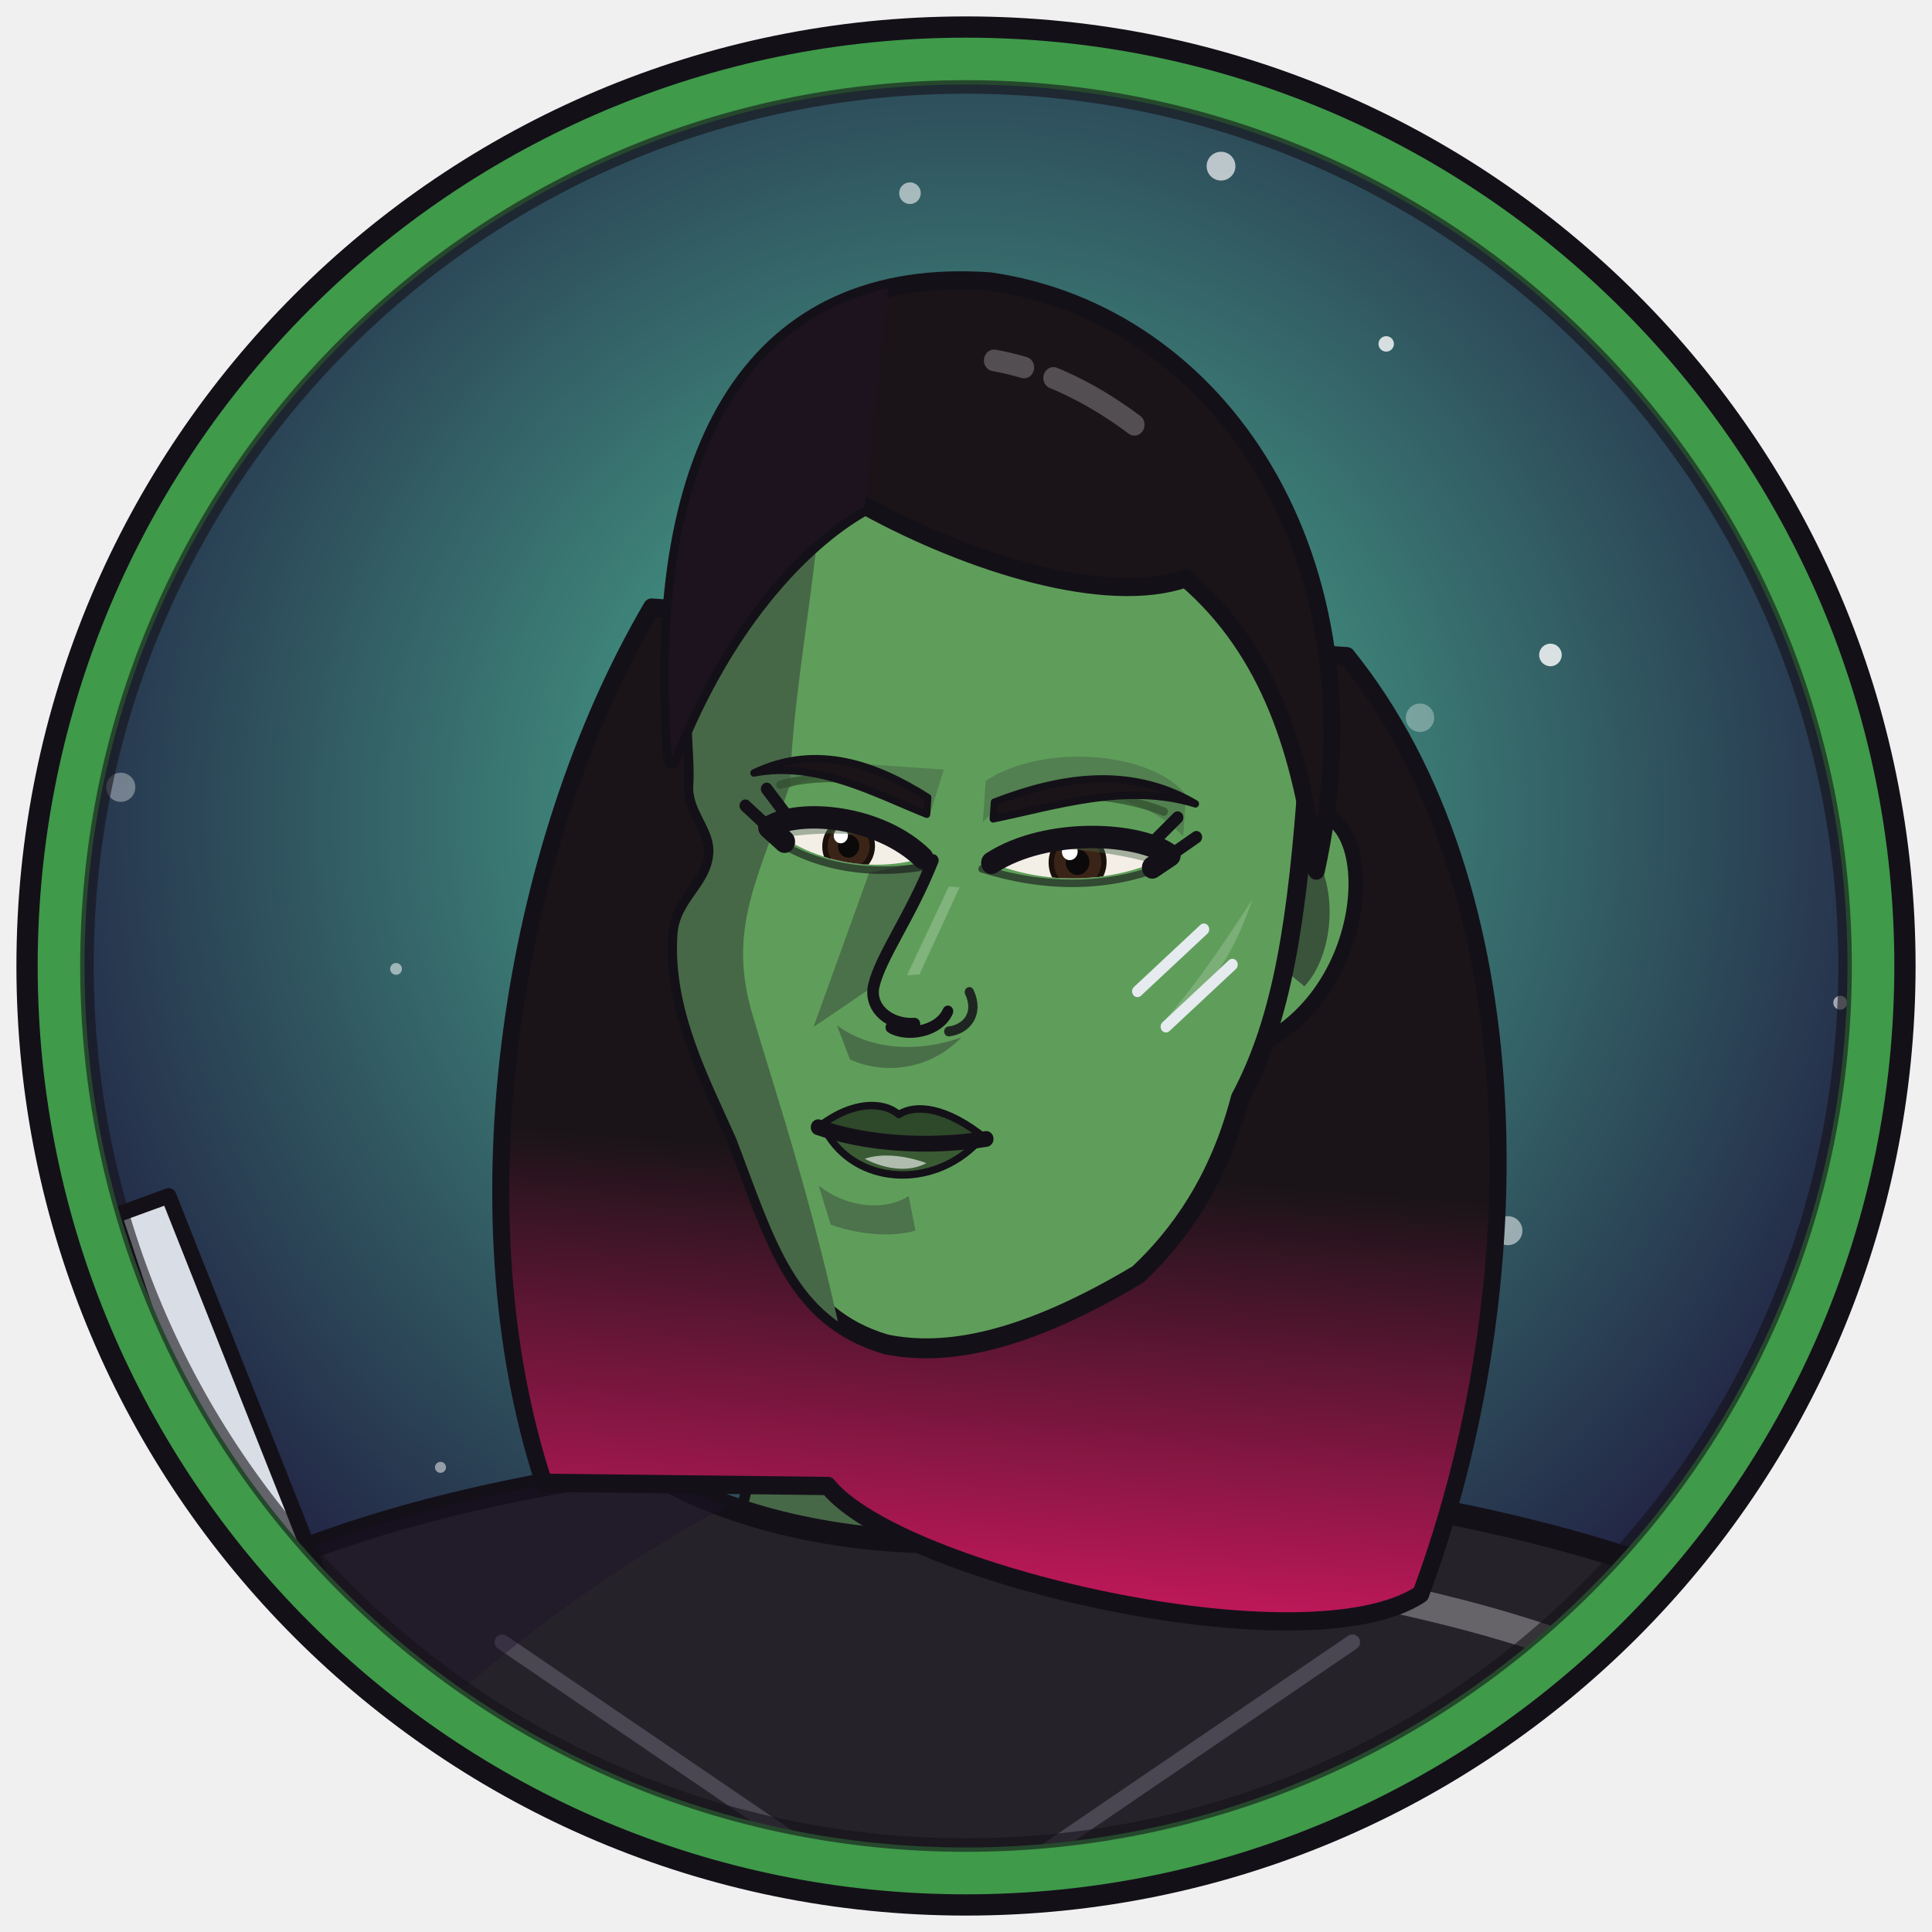
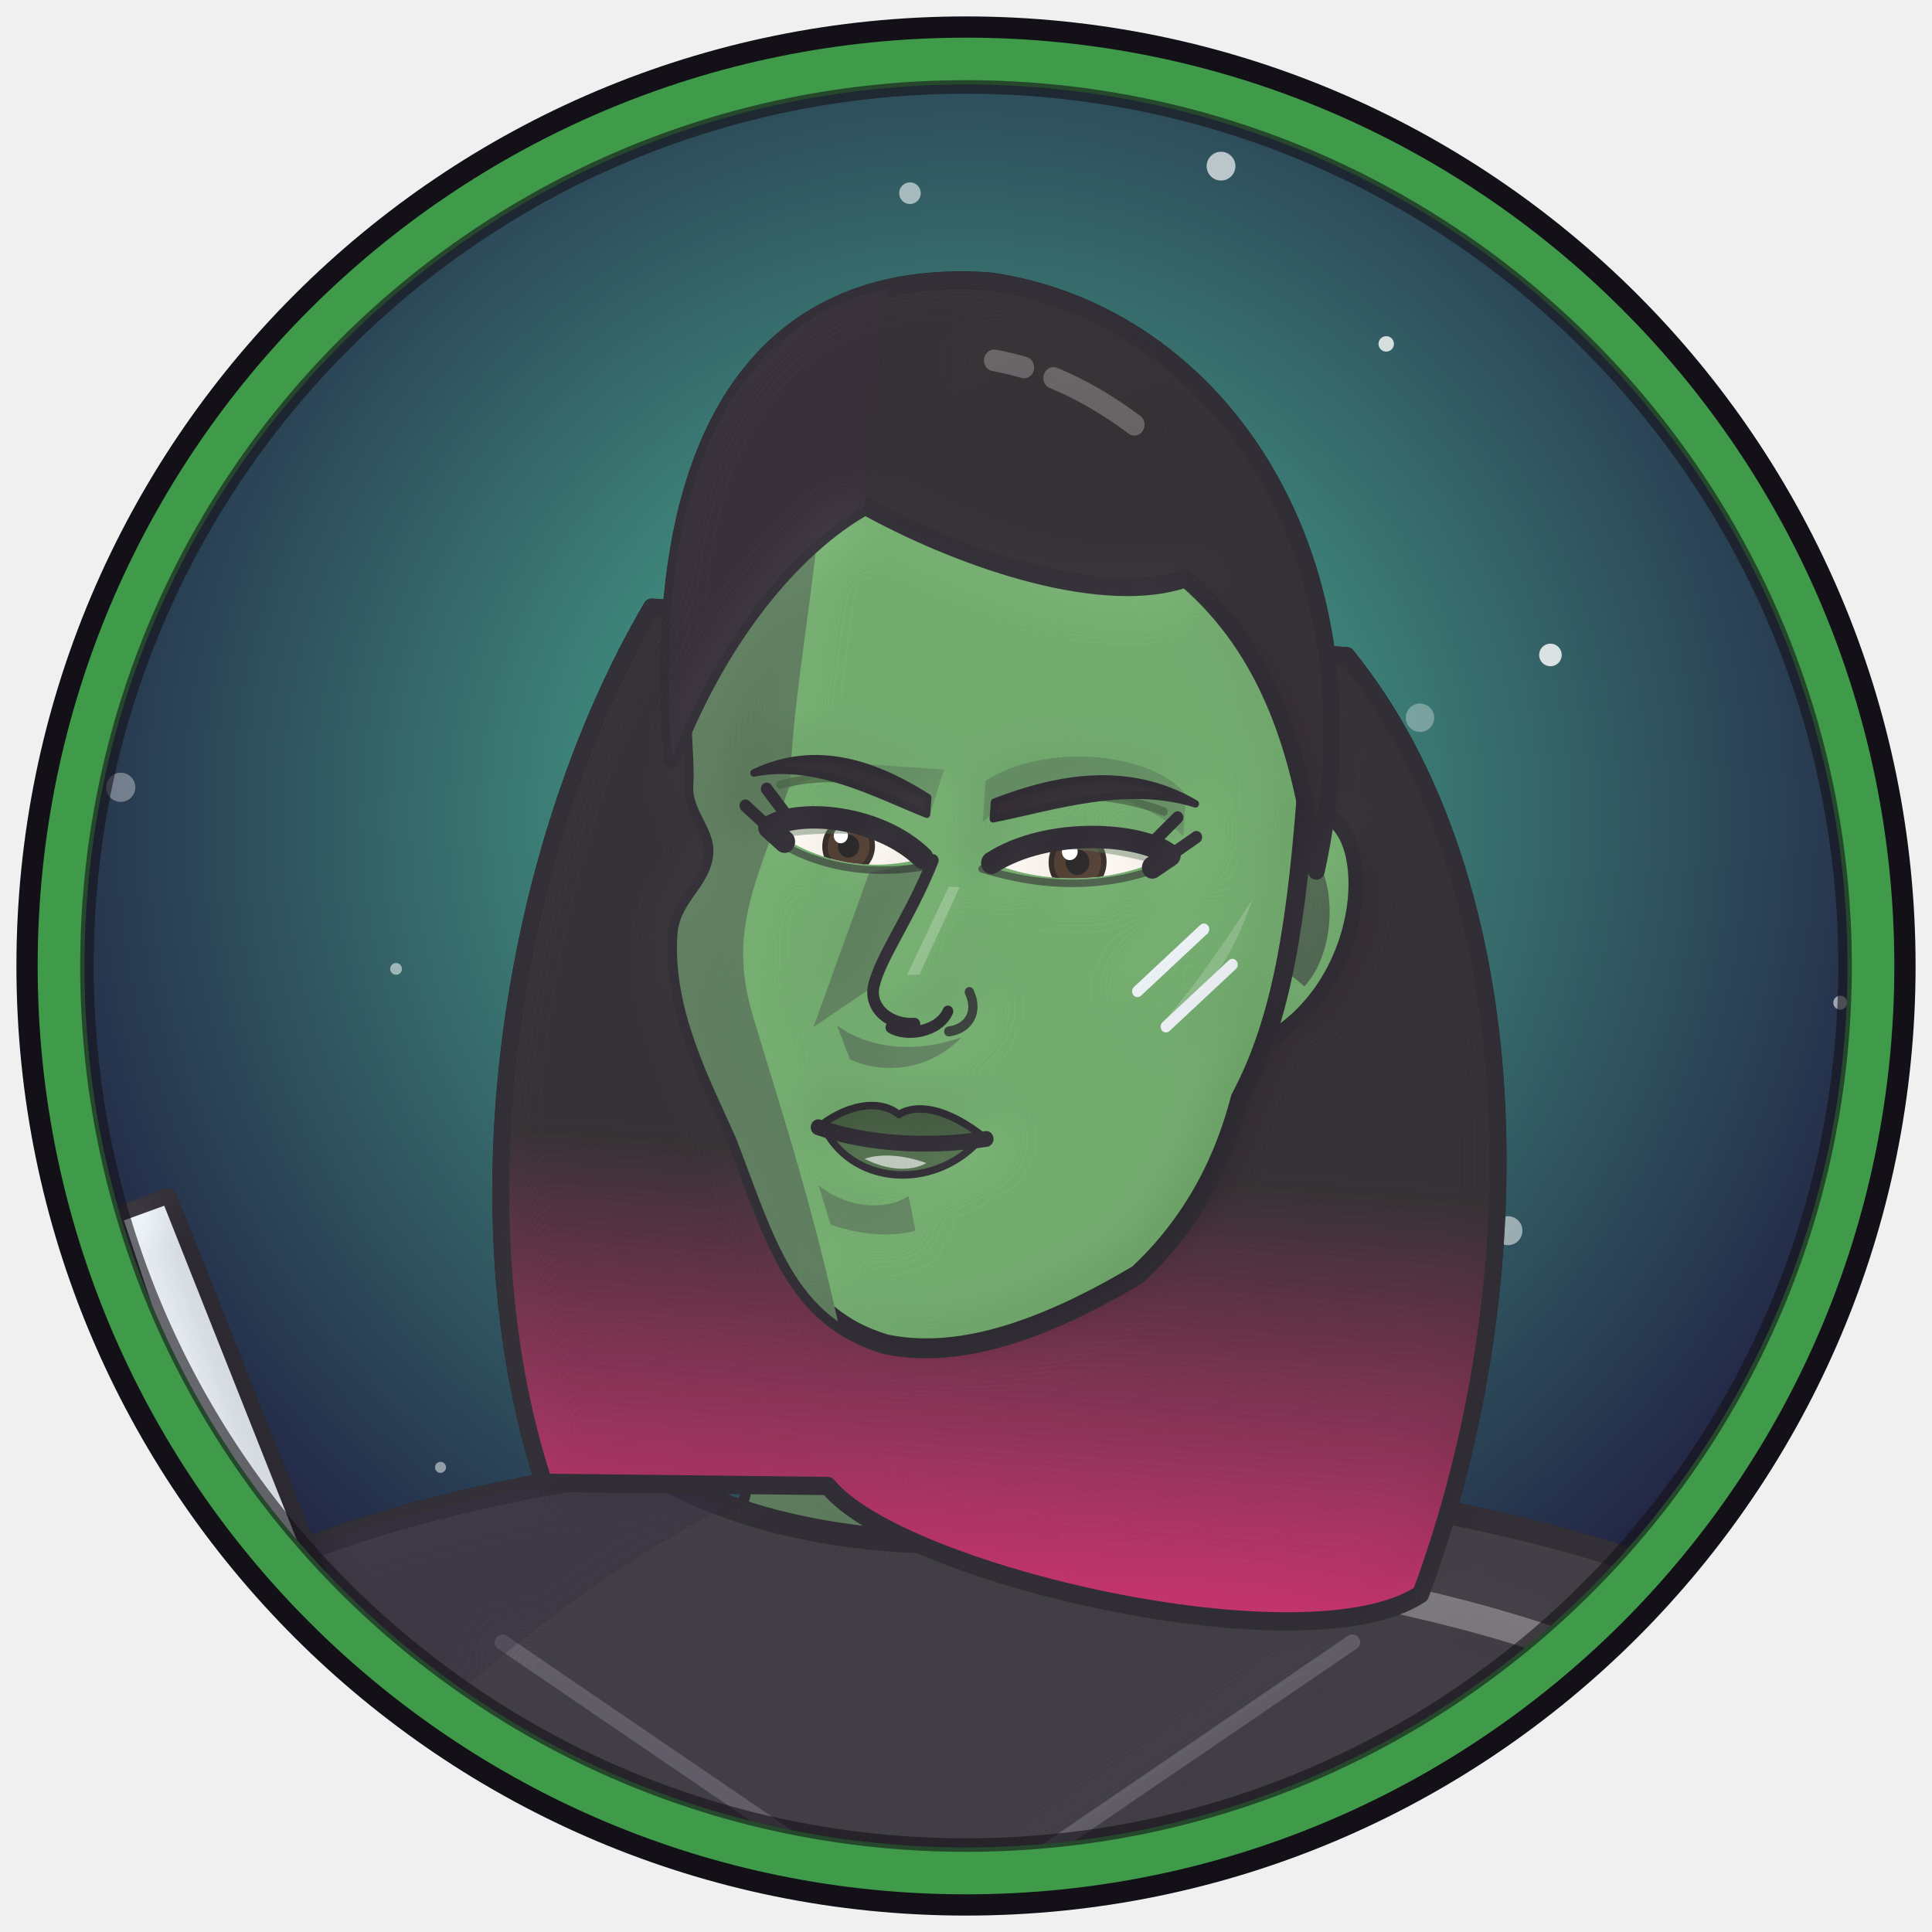
<svg xmlns="http://www.w3.org/2000/svg" viewBox="0 0 200 200" role="img" aria-label="Gamora">
  <defs>
    <linearGradient id="gamora-0" x1="0" y1="0" x2="0" y2="1">
      <stop offset="0" stop-color="#1a1418" stop-opacity="1" />
      <stop offset="0.55" stop-color="#1a1418" stop-opacity="1" />
      <stop offset="1" stop-color="#c2185b" stop-opacity="1" />
    </linearGradient>
    <clipPath id="gamora-1">
      <path d="M102.4,35 C127.4,35 140.1,52 140.1,76 C140.1,80 139.1,84 139.1,87 C139.1,90 135.9,92 135.9,95 C135.9,99 139.8,101 139.8,105 C139.8,114 134.4,122 130.4,129 C124.4,141 121.2,150 109.2,152.5 C101.2,153.5 91.2,151 77.3,142 C72.3,137 67.7,130 65.7,120 C60.9,110 59.9,98 59.9,80 C59.9,52 76.4,35 102.4,35Z" />
    </clipPath>
    <clipPath id="gamora-2">
      <path d="M76.9,91.4 C81,88.9 93,89 99.9,93.8 C93,95.9 84.3,95.5 76.9,91.4Z" />
    </clipPath>
    <clipPath id="gamora-3">
      <path d="M129,91.4 C125.3,88.9 114.9,89 108.8,93.8 C114.9,95.9 122.5,95.5 129,91.4Z" />
    </clipPath>
    <clipPath id="gamora-4">
      <path d="M-12,214 C-10,176 14.8,160 73,153 C89,162 117,162 133,152 C178.2,158 210,176 212,214Z" />
    </clipPath>
    <clipPath id="gamora-5">
      <path d="M-12,214 C-10,176 14.8,160 73,153 C89,162 117,162 133,152 C178.2,158 210,176 212,214Z" />
    </clipPath>
    <clipPath id="gamora-6">
      <path d="M87.4,116 C87.4,132 85.4,146 79.4,166 L125.4,166 C119.4,146 117.4,132 117.4,116Z" />
    </clipPath>
    <clipPath id="gamora-7">
      <path d="M57.9,92 C51.9,54 75.4,26 105.4,24 C135.4,24 148.1,46 142.1,84 C136.1,66 126.1,56 119.4,52 C105.4,58 87.4,62 77.4,58 C65.9,66 60.9,78 57.9,92Z" />
    </clipPath>
    <radialGradient id="gamora-8" cx="0.5" cy="0.42" r="0.62">
      <stop offset="0" stop-color="#4fbf9a" stop-opacity="1" />
      <stop offset="1" stop-color="#1a0a36" stop-opacity="1" />
    </radialGradient>
    <clipPath id="gamora-disc">
      <circle cx="100" cy="100" r="93" />
    </clipPath>
+     <filter id="gamora-air" x="-10%" y="-10%" width="120%" height="120%" color-interpolation-filters="sRGB">
+       <feColorMatrix in="SourceGraphic" type="matrix" values="0 0 0 0 0  0 0 0 0 0  0 0 0 0 0  .30 .59 .11 0 0" result="lum" />
+       <feComposite in="lum" in2="SourceAlpha" operator="in" result="lumA" />
+       <feGaussianBlur in="lumA" stdDeviation="2.2" result="bump" />
+       <feDiffuseLighting in="bump" surfaceScale="2.4" diffuseConstant="1.15" lighting-color="#ffffff" result="dif">
+         <feDistantLight azimuth="225" elevation="48" />
+       </feDiffuseLighting>
+       <feSpecularLighting in="bump" surfaceScale="2.4" specularConstant="0.55" specularExponent="22" lighting-color="#ffffff" result="spc">
+         <feDistantLight azimuth="225" elevation="58" />
+       </feSpecularLighting>
+       <feComposite in="spc" in2="SourceAlpha" operator="in" result="spcA" />
+       <feComposite in="SourceGraphic" in2="dif" operator="arithmetic" k1="0.85" k2="0.15" k3="0" k4="0" result="lit" />
+       <feComposite in="lit" in2="spcA" operator="arithmetic" k1="0" k2="1" k3="0.55" k4="0" />
+     </filter>
  </defs>
  <circle cx="100" cy="100" r="96" fill="url(#gamora-8)" />
  <g clip-path="url(#gamora-disc)">
    <circle cx="130.0" cy="180.9" r="0.72" fill="#fff" opacity="0.36" />
    <circle cx="45.6" cy="151.9" r="0.57" fill="#fff" opacity="0.50" />
    <circle cx="160.5" cy="67.8" r="1.17" fill="#fff" opacity="0.81" />
    <circle cx="190.5" cy="103.8" r="0.72" fill="#fff" opacity="0.57" />
    <circle cx="88.9" cy="116.8" r="0.66" fill="#fff" opacity="0.79" />
    <circle cx="23.5" cy="156.1" r="0.35" fill="#fff" opacity="0.49" />
    <circle cx="88.1" cy="108.2" r="1.13" fill="#fff" opacity="0.69" />
    <circle cx="147.0" cy="74.3" r="1.47" fill="#fff" opacity="0.32" />
    <circle cx="12.5" cy="81.5" r="1.51" fill="#fff" opacity="0.35" />
    <circle cx="156.1" cy="127.4" r="1.50" fill="#fff" opacity="0.52" />
    <circle cx="153.3" cy="157.7" r="1.14" fill="#fff" opacity="0.70" />
    <circle cx="60.7" cy="177.2" r="1.38" fill="#fff" opacity="0.79" />
    <circle cx="127.8" cy="94.8" r="1.34" fill="#fff" opacity="0.47" />
    <circle cx="41.0" cy="100.3" r="0.61" fill="#fff" opacity="0.53" />
    <circle cx="101.5" cy="176.7" r="0.87" fill="#fff" opacity="0.41" />
    <circle cx="136.5" cy="143.6" r="1.60" fill="#fff" opacity="0.32" />
    <circle cx="143.5" cy="35.6" r="0.80" fill="#fff" opacity="0.80" />
    <circle cx="68.2" cy="13.2" r="0.94" fill="#fff" opacity="0.80" />
    <circle cx="115.6" cy="7.2" r="0.41" fill="#fff" opacity="0.49" />
    <circle cx="194.2" cy="96.8" r="1.25" fill="#fff" opacity="0.71" />
    <circle cx="94.2" cy="20.0" r="1.12" fill="#fff" opacity="0.57" />
    <circle cx="198.4" cy="19.0" r="1.50" fill="#fff" opacity="0.76" />
    <circle cx="126.4" cy="17.2" r="1.49" fill="#fff" opacity="0.67" />
    <circle cx="112.8" cy="130.6" r="0.93" fill="#fff" opacity="0.72" />
    <circle cx="118.2" cy="112.3" r="1.60" fill="#fff" opacity="0.35" />
-     <g transform="matrix(-1 0 0 1 200 0)">
-       <path d="M87.4,116 C87.4,132 85.4,146 79.4,166 L125.4,166 C119.4,146 117.4,132 117.4,116Z" fill="#5f9e5a" stroke="#141018" stroke-width="2.2" stroke-linejoin="round" stroke-linecap="round" />
-       <g clip-path="url(#gamora-6)">
-         <path d="M60,110 L140,110 L140,138 L102.4,144 L60,138Z" fill="#3a533b" />
-         <path d="M107.4,140 L140,134 L140,180 L111.4,180Z" fill="#476847" />
-       </g>
-       <path d="M97.4,142 C98.4,150 96.4,156 93.4,162" fill="none" stroke="#304f2d" stroke-width="1" stroke-linecap="round" stroke-linejoin="round" opacity=".6" />
-       <path d="M-12,214 C-10,176 14.8,160 73,153 C89,162 117,162 133,152 C178.2,158 210,176 212,214Z" fill="#26222a" stroke="#141018" stroke-width="2.4" stroke-linejoin="round" stroke-linecap="round" />
-       <g clip-path="url(#gamora-4)">
-         <path d="M60,170 L104,200 L148,170" fill="none" stroke="#4a4652" stroke-width="1.6" stroke-linecap="round" stroke-linejoin="round" />
-       </g>
-       <g clip-path="url(#gamora-5)">
-         <path d="M117,152 C143,164 169,186 183,214 L240,214 L240,140Z" fill="#1a0f2a" opacity=".38" />
-         <path d="M33,214 C43,200 73,194 101,202 L101,214Z" fill="#1a0f2a" opacity=".22" />
-         <path d="M4,196 C14,180 30,170 63,164" fill="none" stroke="#fff" stroke-width="3" stroke-linecap="round" stroke-linejoin="round" opacity=".3" />
-       </g>
-       <g transform="translate(0 -6) rotate(-4 100 132) translate(100 104) scale(0.8 0.86) translate(-100 -104)">
-         <path d="M55.9,66 C29.9,92 25.9,140 37.9,178 C51.9,188 105.4,180 115.4,170 L152.1,172 C166.1,140 162.1,96 146.1,66Z" fill="url(#gamora-0)" stroke="#141018" stroke-width="2.2" stroke-linejoin="round" stroke-linecap="round" />
-         <g transform="translate(0.9 0)">
-           <path d="M61,86 C50,80 47,104 62,113" fill="#5f9e5a" stroke="#141018" stroke-width="1.9" stroke-linejoin="round" stroke-linecap="round" />
-           <path d="M57.5,90 C54,94 54,102 57.5,106 L60.5,104 C58,100 58,95 59.5,92Z" fill="#3a533b" />
+     <g filter="url(#gamora-air)">
+       <g transform="matrix(-1 0 0 1 200 0)">
+         <path d="M87.4,116 C87.4,132 85.4,146 79.4,166 L125.4,166 C119.4,146 117.4,132 117.4,116Z" fill="#5f9e5a" stroke="#141018" stroke-width="2.2" stroke-linejoin="round" stroke-linecap="round" />
+         <g clip-path="url(#gamora-6)">
+           <path d="M60,110 L140,110 L140,138 L102.4,144 L60,138Z" fill="#3a533b" />
+           <path d="M107.4,140 L140,134 L140,180 L111.4,180Z" fill="#476847" />
        </g>
-         <path d="M102.4,35 C127.4,35 140.1,52 140.1,76 C140.1,80 139.1,84 139.1,87 C139.1,90 135.9,92 135.9,95 C135.9,99 139.8,101 139.8,105 C139.8,114 134.4,122 130.4,129 C124.4,141 121.2,150 109.2,152.5 C101.2,153.5 91.2,151 77.3,142 C72.3,137 67.7,130 65.7,120 C60.9,110 59.9,98 59.9,80 C59.9,52 76.4,35 102.4,35Z" fill="#5f9e5a" stroke="#141018" stroke-width="2.4" stroke-linejoin="round" stroke-linecap="round" />
-         <g clip-path="url(#gamora-1)">
-           <path d="M127.4,28 C122.4,48 127.4,70 126.6,86 C130,98 133.4,104 129.4,114 C125.4,124 119,138 113.2,158 L220,158 L220,28Z" fill="#476847" />
-           <path d="M75.4,89 C82.4,83 96.4,83 101.4,89 L101.4,84 C94.4,79 80.4,79 75.4,84Z" fill="#476847" opacity=".55" />
-           <path d="M108.4,89 C113.9,83 124.9,83 129.4,89 L130.9,83 L106.9,83Z" fill="#476847" opacity=".55" />
-           <path d="M107.6,134.5 C110.4,136.5 115.4,136.5 119.3,134 L117.4,138.6 C113.4,139.6 109.4,139.6 106.4,138.6Z" fill="#476847" opacity=".8" />
-           <path d="M107.5,94 C109.9,101 113.4,106 114,109.6 L121.4,115 L115.6,96Z" fill="#476847" opacity=".85" />
-           <path d="M102.2,115 C108.4,117.5 114.4,117 118.4,114.6 L116.4,118.6 C112.4,120 106.4,119.6 102.2,115Z" fill="#446344" opacity=".8" />
-           <path d="M83.4,54 C91.4,46 101.4,44 111.4,45 C101.4,48 93.4,52 87.4,60Z" fill="#82b37e" opacity=".8" />
-           <path d="M65.9,96 C67.9,103 70.9,108 75.9,111 C71.9,106 68.9,101 65.9,96Z" fill="#82b37e" opacity=".8" />
+         <path d="M97.4,142 C98.4,150 96.4,156 93.4,162" fill="none" stroke="#304f2d" stroke-width="1" stroke-linecap="round" stroke-linejoin="round" opacity=".6" />
+         <path d="M-12,214 C-10,176 14.8,160 73,153 C89,162 117,162 133,152 C178.2,158 210,176 212,214Z" fill="#26222a" stroke="#141018" stroke-width="2.4" stroke-linejoin="round" stroke-linecap="round" />
+         <g clip-path="url(#gamora-4)">
+           <path d="M60,170 L104,200 L148,170" fill="none" stroke="#4a4652" stroke-width="1.6" stroke-linecap="round" stroke-linejoin="round" />
        </g>
-         <path d="M67.9,104 L75.9,112 M71.9,100 L79.9,108" fill="none" stroke="#e6ebf0" stroke-width="1.4" stroke-linecap="round" stroke-linejoin="round" />
-         <g clip-path="url(#gamora-2)">
-           <path d="M76.9,91.4 C81,88.9 93,89 99.9,93.8 C93,95.9 84.3,95.5 76.9,91.4Z" fill="#f3eee6" />
-           <circle cx="88.8" cy="93" r="3.4" fill="#3a2418" />
-           <circle cx="88.8" cy="93" r="3.4" fill="none" stroke="#1a100b" stroke-width=".7" />
-           <circle cx="88.8" cy="93" r="1.53" fill="#0b090a" />
-           <circle cx="89.9" cy="91.8" r="1.02" fill="#fff" />
-           <path d="M80.9,85 L97.9,85 L99.9,92 C93,91.2 83.8,91.2 76.9,93Z" fill="#446344" opacity=".45" />
+         <g clip-path="url(#gamora-5)">
+           <path d="M117,152 C143,164 169,186 183,214 L240,214 L240,140Z" fill="#1a0f2a" opacity=".38" />
+           <path d="M33,214 C43,200 73,194 101,202 L101,214Z" fill="#1a0f2a" opacity=".22" />
+           <path d="M4,196 C14,180 30,170 63,164" fill="none" stroke="#fff" stroke-width="3" stroke-linecap="round" stroke-linejoin="round" opacity=".3" />
        </g>
-         <path d="M79.1,93 L76.9,91.4 C81,88.9 93,89 99.9,93.8" fill="none" stroke="#141018" stroke-width="2.7" stroke-linecap="round" stroke-linejoin="round" />
-         <path d="M101.1,94.6 C93,96.4 84.3,96.1 76.5,92.2" fill="none" stroke="#141018" stroke-width="0.9" stroke-linecap="round" stroke-linejoin="round" opacity=".6" />
-         <path d="M78.1,86.2 C85,84.2 93,84.6 98.1,87" fill="none" stroke="#304f2d" stroke-width="1" stroke-linecap="round" stroke-linejoin="round" opacity=".75" />
-         <path d="M76.9,91.4 L73.7,89 M79.1,89.8 L76.3,86.8" fill="none" stroke="#141018" stroke-width="1.5" stroke-linecap="round" stroke-linejoin="round" />
-         <g clip-path="url(#gamora-3)">
-           <path d="M129,91.4 C125.3,88.9 114.9,89 108.8,93.8 C114.9,95.9 122.5,95.5 129,91.4Z" fill="#f3eee6" />
-           <circle cx="118.5" cy="93" r="3.06" fill="#3a2418" />
-           <circle cx="118.5" cy="93" r="3.06" fill="none" stroke="#1a100b" stroke-width=".7" />
-           <circle cx="118.5" cy="93" r="1.377" fill="#0b090a" />
-           <circle cx="119.6" cy="91.8" r="0.918" fill="#fff" />
-           <path d="M125,85 L110.8,85 L108.8,92 C114.9,91.2 122.9,91.2 129,93Z" fill="#446344" opacity=".45" />
+         <g transform="translate(0 -6) rotate(-4 100 132) translate(100 104) scale(0.8 0.86) translate(-100 -104)">
+           <path d="M55.9,66 C29.9,92 25.9,140 37.9,178 C51.9,188 105.4,180 115.4,170 L152.1,172 C166.1,140 162.1,96 146.1,66Z" fill="url(#gamora-0)" stroke="#141018" stroke-width="2.2" stroke-linejoin="round" stroke-linecap="round" />
+           <g transform="translate(0.9 0)">
+             <path d="M61,86 C50,80 47,104 62,113" fill="#5f9e5a" stroke="#141018" stroke-width="1.9" stroke-linejoin="round" stroke-linecap="round" />
+             <path d="M57.5,90 C54,94 54,102 57.5,106 L60.5,104 C58,100 58,95 59.5,92Z" fill="#3a533b" />
+           </g>
+           <path d="M102.4,35 C127.4,35 140.1,52 140.1,76 C140.1,80 139.1,84 139.1,87 C139.1,90 135.9,92 135.9,95 C135.9,99 139.8,101 139.8,105 C139.8,114 134.4,122 130.4,129 C124.4,141 121.2,150 109.2,152.5 C101.2,153.5 91.2,151 77.3,142 C72.3,137 67.7,130 65.7,120 C60.9,110 59.9,98 59.9,80 C59.9,52 76.4,35 102.4,35Z" fill="#5f9e5a" stroke="#141018" stroke-width="2.4" stroke-linejoin="round" stroke-linecap="round" />
+           <g clip-path="url(#gamora-1)">
+             <path d="M127.4,28 C122.4,48 127.4,70 126.6,86 C130,98 133.4,104 129.4,114 C125.4,124 119,138 113.2,158 L220,158 L220,28Z" fill="#476847" />
+             <path d="M75.4,89 C82.4,83 96.4,83 101.4,89 L101.4,84 C94.4,79 80.4,79 75.4,84Z" fill="#476847" opacity=".55" />
+             <path d="M108.4,89 C113.9,83 124.9,83 129.4,89 L130.9,83 L106.9,83Z" fill="#476847" opacity=".55" />
+             <path d="M107.6,134.5 C110.4,136.5 115.4,136.5 119.3,134 L117.4,138.6 C113.4,139.6 109.4,139.6 106.4,138.6Z" fill="#476847" opacity=".8" />
+             <path d="M107.5,94 C109.9,101 113.4,106 114,109.6 L121.4,115 L115.6,96Z" fill="#476847" opacity=".85" />
+             <path d="M102.2,115 C108.4,117.5 114.4,117 118.4,114.6 L116.4,118.6 C112.4,120 106.4,119.6 102.2,115Z" fill="#446344" opacity=".8" />
+             <path d="M83.4,54 C91.4,46 101.4,44 111.4,45 C101.4,48 93.4,52 87.4,60Z" fill="#82b37e" opacity=".8" />
+             <path d="M65.9,96 C67.9,103 70.9,108 75.9,111 C71.9,106 68.9,101 65.9,96Z" fill="#82b37e" opacity=".8" />
+           </g>
+           <path d="M67.9,104 L75.9,112 M71.9,100 L79.9,108" fill="none" stroke="#e6ebf0" stroke-width="1.4" stroke-linecap="round" stroke-linejoin="round" />
+           <g clip-path="url(#gamora-2)">
+             <path d="M76.9,91.4 C81,88.9 93,89 99.9,93.8 C93,95.9 84.3,95.5 76.9,91.4Z" fill="#f3eee6" />
+             <circle cx="88.8" cy="93" r="3.4" fill="#3a2418" />
+             <circle cx="88.8" cy="93" r="3.4" fill="none" stroke="#1a100b" stroke-width=".7" />
+             <circle cx="88.8" cy="93" r="1.53" fill="#0b090a" />
+             <circle cx="89.9" cy="91.8" r="1.02" fill="#fff" />
+             <path d="M80.9,85 L97.9,85 L99.9,92 C93,91.2 83.8,91.2 76.9,93Z" fill="#446344" opacity=".45" />
+           </g>
+           <path d="M79.1,93 L76.9,91.4 C81,88.9 93,89 99.9,93.8" fill="none" stroke="#141018" stroke-width="2.7" stroke-linecap="round" stroke-linejoin="round" />
+           <path d="M101.1,94.6 C93,96.4 84.3,96.1 76.5,92.2" fill="none" stroke="#141018" stroke-width="0.9" stroke-linecap="round" stroke-linejoin="round" opacity=".6" />
+           <path d="M78.1,86.2 C85,84.2 93,84.6 98.1,87" fill="none" stroke="#304f2d" stroke-width="1" stroke-linecap="round" stroke-linejoin="round" opacity=".75" />
+           <path d="M76.9,91.4 L73.7,89 M79.1,89.8 L76.3,86.8" fill="none" stroke="#141018" stroke-width="1.5" stroke-linecap="round" stroke-linejoin="round" />
+           <g clip-path="url(#gamora-3)">
+             <path d="M129,91.4 C125.3,88.9 114.9,89 108.8,93.8 C114.9,95.9 122.5,95.5 129,91.4Z" fill="#f3eee6" />
+             <circle cx="118.5" cy="93" r="3.06" fill="#3a2418" />
+             <circle cx="118.5" cy="93" r="3.06" fill="none" stroke="#1a100b" stroke-width=".7" />
+             <circle cx="118.5" cy="93" r="1.377" fill="#0b090a" />
+             <circle cx="119.6" cy="91.8" r="0.918" fill="#fff" />
+             <path d="M125,85 L110.8,85 L108.8,92 C114.9,91.2 122.9,91.2 129,93Z" fill="#446344" opacity=".45" />
+           </g>
+           <path d="M126.8,93 L129,91.4 C125.3,88.9 114.9,89 108.8,93.8" fill="none" stroke="#141018" stroke-width="2.7" stroke-linecap="round" stroke-linejoin="round" />
+           <path d="M107.6,94.6 C114.9,96.4 122.5,96.1 129.4,92.2" fill="none" stroke="#141018" stroke-width="0.9" stroke-linecap="round" stroke-linejoin="round" opacity=".6" />
+           <path d="M127.9,86.2 C121.9,84.2 114.9,84.6 110.5,87" fill="none" stroke="#304f2d" stroke-width="1" stroke-linecap="round" stroke-linejoin="round" opacity=".75" />
+           <path d="M129,91.4 L132.2,89 M126.8,89.8 L129.6,86.8" fill="none" stroke="#141018" stroke-width="1.5" stroke-linecap="round" stroke-linejoin="round" />
+           <path d="M100.1,86.5 C92.3,83.1 83.2,80.8 74.1,85 C83.2,83 92.3,86.5 100.1,88.5Z" fill="#1a1418" stroke="#141018" stroke-width="0.9" stroke-linejoin="round" stroke-linecap="round" />
+           <path d="M108.7,86.5 C115.5,83.1 123.4,80.8 131.4,85 C123.4,83 115.5,86.5 108.7,88.5Z" fill="#1a1418" stroke="#141018" stroke-width="0.9" stroke-linejoin="round" stroke-linecap="round" />
+           <path d="M105.2,97 L109.8,108 L108.2,107.8 L103.8,97Z" fill="#87b683" opacity=".85" />
+           <path d="M107.5,94 C109.9,101 113.4,106 114,109.6 C114.4,112.4 111.4,114.2 108.4,113.8" fill="none" stroke="#141018" stroke-width="1.5" stroke-linecap="round" stroke-linejoin="round" />
+           <path d="M104.2,112 C105.2,114.6 109.4,115.4 111.4,114.4" fill="none" stroke="#141018" stroke-width="1.4" stroke-linecap="round" stroke-linejoin="round" />
+           <path d="M101.6,109.5 C100.1,112 101.6,114 103.9,114.4" fill="none" stroke="#141018" stroke-width="1.2" stroke-linecap="round" stroke-linejoin="round" opacity=".85" />
+           <path d="M99.1,127.4 C104.6,133.6 114.6,133.6 118.9,127.4 C113.6,128.6 105.6,128.6 99.1,127.4Z" fill="#3a5a34" stroke="#141018" stroke-width="0.9" stroke-linejoin="round" stroke-linecap="round" />
+           <path d="M98.1,127 C103.6,123.4 107.6,123.4 109.6,124.8 C111.6,123.4 115.6,123.4 119.9,127 C113.6,128.6 105.6,128.6 98.1,127Z" fill="#2e482a" stroke="#141018" stroke-width="0.9" stroke-linejoin="round" stroke-linecap="round" />
+           <path d="M105.6,130.4 C108.6,129.6 111.6,129.6 113.6,130.4 C110.6,131.6 107.6,131.6 105.6,130.4Z" fill="#fff" opacity=".6" />
+           <path d="M98.1,127 C105.6,128.6 113.6,128.6 119.9,127" fill="none" stroke="#141018" stroke-width="1.9" stroke-linecap="round" stroke-linejoin="round" />
+           <path d="M57.9,92 C51.9,54 75.4,26 105.4,24 C135.4,24 148.1,46 142.1,84 C136.1,66 126.1,56 119.4,52 C105.4,58 87.4,62 77.4,58 C65.9,66 60.9,78 57.9,92Z" fill="#1a1418" stroke="#141018" stroke-width="2.2" stroke-linejoin="round" stroke-linecap="round" />
+           <g clip-path="url(#gamora-7)">
+             <path d="M117.4,0 L220,0 L220,100 L121.4,100Z" fill="#1c131e" />
+             <path d="M85.4,40 C95.4,34 105.4,32 115.4,34" fill="none" stroke="#6a6669" stroke-width="2.6" stroke-linecap="round" stroke-linejoin="round" opacity=".7" stroke-dasharray="12 4 4 40" />
+           </g>
        </g>
-         <path d="M126.8,93 L129,91.4 C125.3,88.9 114.9,89 108.8,93.8" fill="none" stroke="#141018" stroke-width="2.7" stroke-linecap="round" stroke-linejoin="round" />
-         <path d="M107.6,94.6 C114.9,96.4 122.5,96.1 129.4,92.2" fill="none" stroke="#141018" stroke-width="0.9" stroke-linecap="round" stroke-linejoin="round" opacity=".6" />
-         <path d="M127.9,86.2 C121.9,84.2 114.9,84.6 110.5,87" fill="none" stroke="#304f2d" stroke-width="1" stroke-linecap="round" stroke-linejoin="round" opacity=".75" />
-         <path d="M129,91.4 L132.2,89 M126.8,89.8 L129.6,86.8" fill="none" stroke="#141018" stroke-width="1.5" stroke-linecap="round" stroke-linejoin="round" />
-         <path d="M100.1,86.5 C92.3,83.1 83.2,80.8 74.1,85 C83.2,83 92.3,86.5 100.1,88.5Z" fill="#1a1418" stroke="#141018" stroke-width="0.9" stroke-linejoin="round" stroke-linecap="round" />
-         <path d="M108.7,86.5 C115.5,83.1 123.4,80.8 131.4,85 C123.4,83 115.5,86.5 108.7,88.5Z" fill="#1a1418" stroke="#141018" stroke-width="0.9" stroke-linejoin="round" stroke-linecap="round" />
-         <path d="M105.2,97 L109.8,108 L108.2,107.8 L103.8,97Z" fill="#87b683" opacity=".85" />
-         <path d="M107.5,94 C109.9,101 113.4,106 114,109.6 C114.4,112.4 111.4,114.2 108.4,113.8" fill="none" stroke="#141018" stroke-width="1.5" stroke-linecap="round" stroke-linejoin="round" />
-         <path d="M104.2,112 C105.2,114.6 109.4,115.4 111.4,114.4" fill="none" stroke="#141018" stroke-width="1.4" stroke-linecap="round" stroke-linejoin="round" />
-         <path d="M101.6,109.5 C100.1,112 101.6,114 103.9,114.4" fill="none" stroke="#141018" stroke-width="1.2" stroke-linecap="round" stroke-linejoin="round" opacity=".85" />
-         <path d="M99.1,127.4 C104.6,133.6 114.6,133.6 118.9,127.4 C113.6,128.6 105.6,128.6 99.1,127.4Z" fill="#3a5a34" stroke="#141018" stroke-width="0.9" stroke-linejoin="round" stroke-linecap="round" />
-         <path d="M98.1,127 C103.6,123.4 107.6,123.4 109.6,124.8 C111.6,123.4 115.6,123.4 119.9,127 C113.6,128.6 105.6,128.6 98.1,127Z" fill="#2e482a" stroke="#141018" stroke-width="0.9" stroke-linejoin="round" stroke-linecap="round" />
-         <path d="M105.6,130.4 C108.6,129.6 111.6,129.6 113.6,130.4 C110.6,131.6 107.6,131.6 105.6,130.4Z" fill="#fff" opacity=".6" />
-         <path d="M98.1,127 C105.6,128.6 113.6,128.6 119.9,127" fill="none" stroke="#141018" stroke-width="1.9" stroke-linecap="round" stroke-linejoin="round" />
-         <path d="M57.9,92 C51.9,54 75.4,26 105.4,24 C135.4,24 148.1,46 142.1,84 C136.1,66 126.1,56 119.4,52 C105.4,58 87.4,62 77.4,58 C65.9,66 60.9,78 57.9,92Z" fill="#1a1418" stroke="#141018" stroke-width="2.2" stroke-linejoin="round" stroke-linecap="round" />
-         <g clip-path="url(#gamora-7)">
-           <path d="M117.4,0 L220,0 L220,100 L121.4,100Z" fill="#1c131e" />
-           <path d="M85.4,40 C95.4,34 105.4,32 115.4,34" fill="none" stroke="#6a6669" stroke-width="2.6" stroke-linecap="round" stroke-linejoin="round" opacity=".7" stroke-dasharray="12 4 4 40" />
+         <g transform="translate(158 200) rotate(20)">
+           <path d="M-3,-80 L3,-80 L5,-10 L-5,-10Z" fill="#d9dee6" stroke="#141018" stroke-width="1.6" stroke-linejoin="round" stroke-linecap="round" />
+           <path d="M-12,-10 L12,-10 L12,-4 L-12,-4Z" fill="#3a3a3e" stroke="#141018" stroke-width="1.4" stroke-linejoin="round" stroke-linecap="round" />
+           <path d="M-4,-4 L4,-4 L4,22 L-4,22Z" fill="#2a2a2e" stroke="#141018" stroke-width="1.4" stroke-linejoin="round" stroke-linecap="round" />
        </g>
-       </g>
-       <g transform="translate(158 200) rotate(20)">
-         <path d="M-3,-80 L3,-80 L5,-10 L-5,-10Z" fill="#d9dee6" stroke="#141018" stroke-width="1.6" stroke-linejoin="round" stroke-linecap="round" />
-         <path d="M-12,-10 L12,-10 L12,-4 L-12,-4Z" fill="#3a3a3e" stroke="#141018" stroke-width="1.4" stroke-linejoin="round" stroke-linecap="round" />
-         <path d="M-4,-4 L4,-4 L4,22 L-4,22Z" fill="#2a2a2e" stroke="#141018" stroke-width="1.4" stroke-linejoin="round" stroke-linecap="round" />
      </g>
    </g>
  </g>
  <circle cx="100" cy="100" r="94" fill="none" stroke="#3f9a4a" stroke-width="5.5" />
  <circle cx="100" cy="100" r="97.2" fill="none" stroke="#141018" stroke-width="2.2" />
  <circle cx="100" cy="100" r="91" fill="none" stroke="#141018" stroke-width="1.4" opacity=".6" />
</svg>
